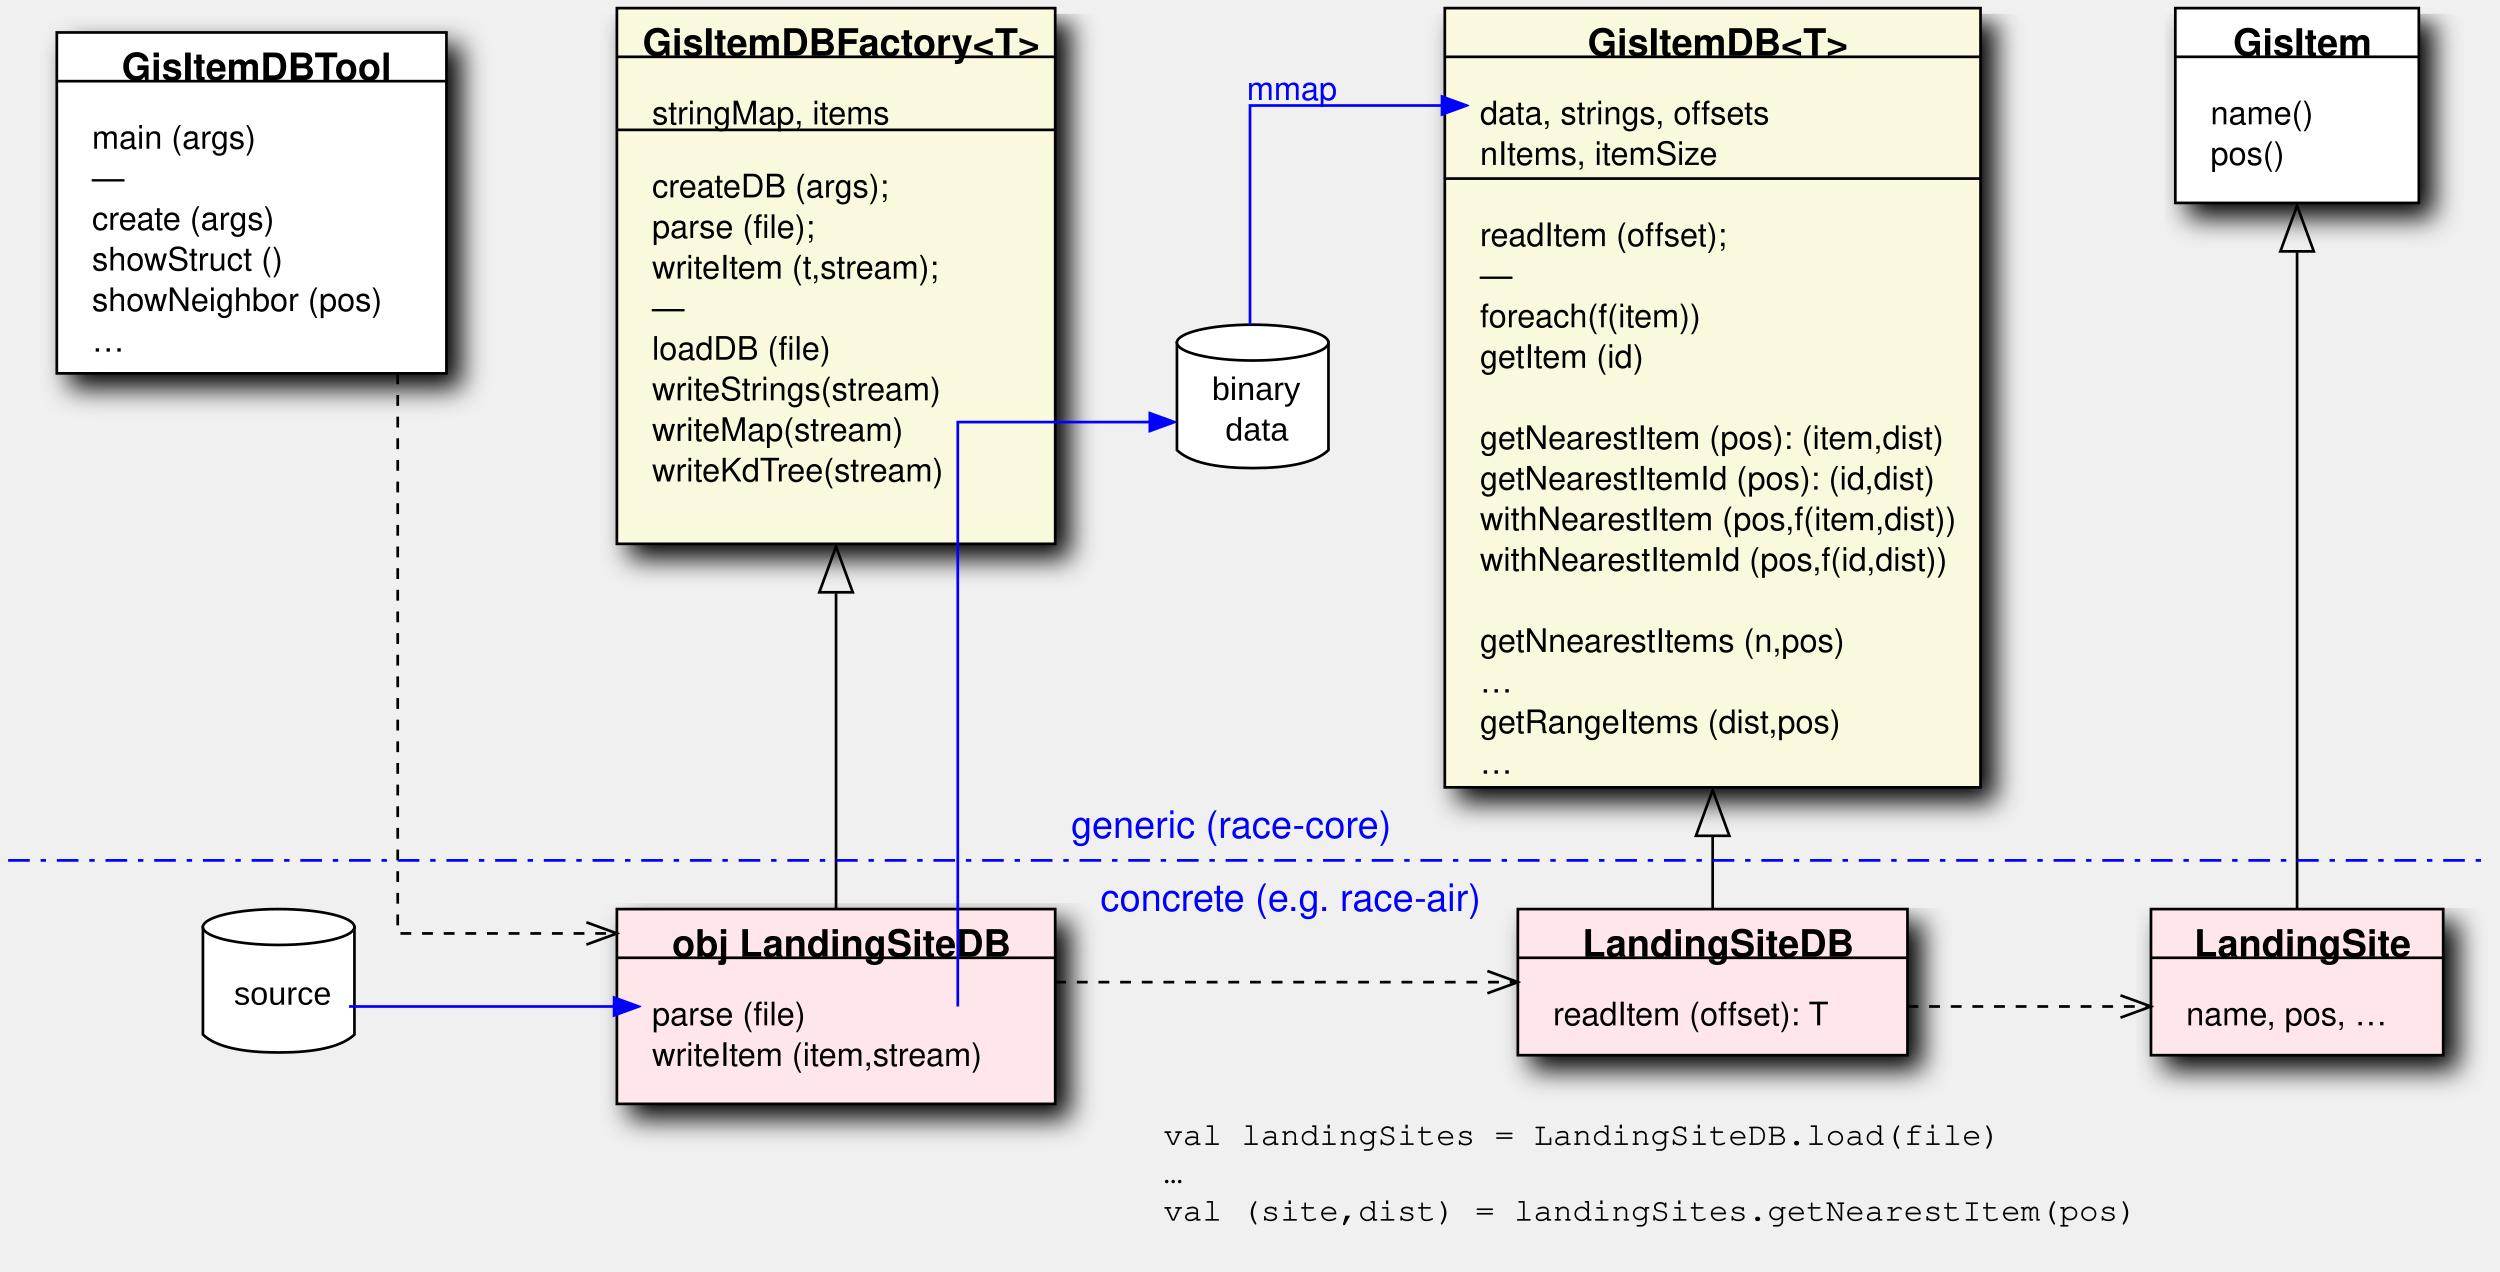
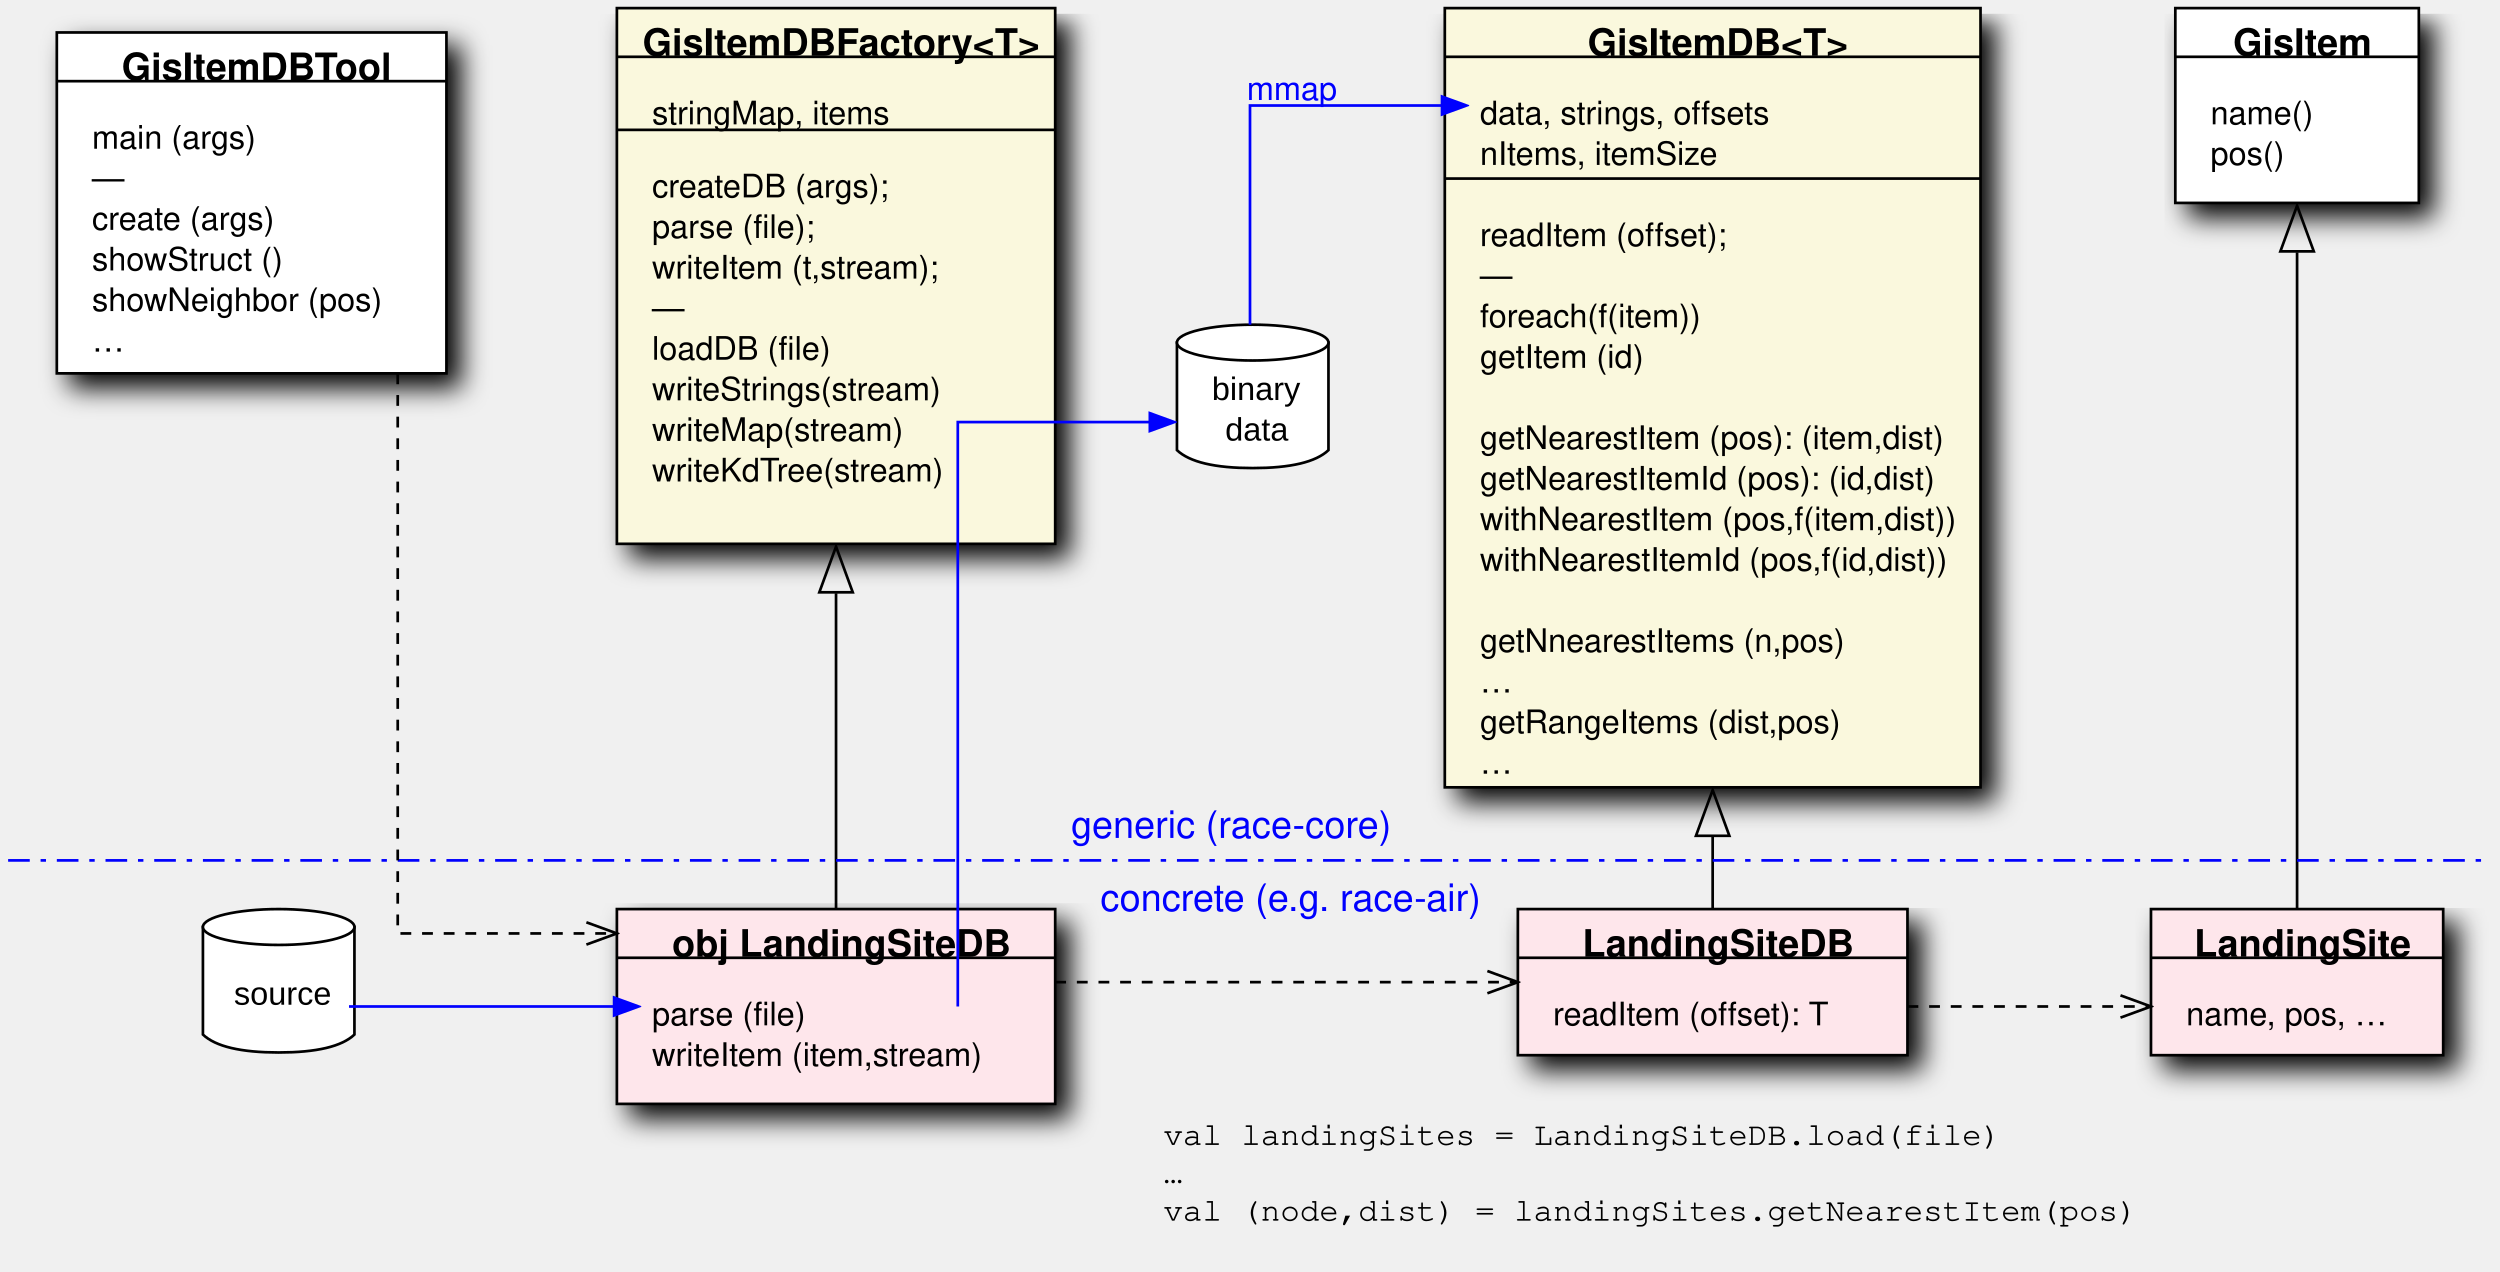
<svg xmlns="http://www.w3.org/2000/svg" width="100%" height="100%" version="1.1" viewBox="69 393 924 470">
  <defs>
    <filter id="shadow1" width="150%" height="150%">
      <feGaussianBlur in="SourceAlpha" result="blur" stdDeviation="5" />
      <feOffset dx="5" dy="5" in="blur" result="offsetBlur" />
      <feMerge>
        <feMergeNode in="offsetBlur" />
        <feMergeNode in="SourceGraphic" />
      </feMerge>
    </filter>
  </defs>
  <marker id="marker1" markerUnits="strokeWidth" orient="auto" refX="-17.259" refY="0" markerWidth="18.909" markerHeight="14.344" viewBox="-17.909 -7.172 18.909 14.344">
    <path d="M-16.909 -6.172 L0 0 L-16.909 6.172 Z " fill="none" stroke="#000000" stroke-opacity="1" />
  </marker>
  <marker id="marker2" markerUnits="strokeWidth" orient="auto" refX="-17.259" refY="0" markerWidth="18.909" markerHeight="14.344" viewBox="-17.909 -7.172 18.909 14.344">
    <path d="M-16.909 -6.172 L0 0 L-16.909 6.172 Z " fill="none" stroke="#000000" stroke-opacity="1" />
  </marker>
  <marker id="marker3" markerUnits="strokeWidth" orient="auto" refX="-17.259" refY="0" markerWidth="18.909" markerHeight="14.344" viewBox="-17.909 -7.172 18.909 14.344">
    <path d="M-16.909 -6.172 L0 0 L-16.909 6.172 Z " fill="none" stroke="#000000" stroke-opacity="1" />
  </marker>
  <marker id="marker4" markerUnits="strokeWidth" orient="auto" refX="-8.738" refY="0" markerWidth="11.018" markerHeight="8.584" viewBox="-10.018 -4.292 11.018 8.584">
    <path d="M-9.018 -3.292 L0 0 L-9.018 3.292 Z " fill="#0000FE" fill-opacity="1" stroke="#0000FE" stroke-opacity="1" />
  </marker>
  <marker id="marker5" markerUnits="strokeWidth" orient="auto" refX="-8.738" refY="0" markerWidth="11.018" markerHeight="8.584" viewBox="-10.018 -4.292 11.018 8.584">
    <path d="M-9.018 -3.292 L0 0 L-9.018 3.292 Z " fill="#0000FE" fill-opacity="1" stroke="#0000FE" stroke-opacity="1" />
  </marker>
  <marker id="marker6" markerUnits="strokeWidth" orient="auto" refX="-0.87" refY="0" markerWidth="13.272" markerHeight="10.23" viewBox="-12.272 -5.115 13.272 10.23">
    <path d="M-11.272 -4.115 L0 0 L-11.272 4.115" fill="none" stroke="#000000" stroke-opacity="1" />
  </marker>
  <marker id="marker7" markerUnits="strokeWidth" orient="auto" refX="-0.87" refY="0" markerWidth="13.272" markerHeight="10.23" viewBox="-12.272 -5.115 13.272 10.23">
    <path d="M-11.272 -4.115 L0 0 L-11.272 4.115" fill="none" stroke="#000000" stroke-opacity="1" />
  </marker>
  <marker id="marker8" markerUnits="strokeWidth" orient="auto" refX="-0.87" refY="0" markerWidth="13.272" markerHeight="10.23" viewBox="-12.272 -5.115 13.272 10.23">
    <path d="M-11.272 -4.115 L0 0 L-11.272 4.115" fill="none" stroke="#000000" stroke-opacity="1" />
  </marker>
  <marker id="marker9" markerUnits="strokeWidth" orient="auto" refX="-8.738" refY="0" markerWidth="11.018" markerHeight="8.584" viewBox="-10.018 -4.292 11.018 8.584">
    <path d="M-9.018 -3.292 L0 0 L-9.018 3.292 Z " fill="#0000FE" fill-opacity="1" stroke="#0000FE" stroke-opacity="1" />
  </marker>
  <g id="layer1">
    <rect x="297" y="396" width="162" height="198" opacity="1" stroke="#000000" stroke-opacity="1" stroke-width="1" stroke-linecap="butt" stroke-linejoin="miter" stroke-dasharray="none" fill="#FAF8DD" fill-opacity="1" filter="url(#shadow1)" />
    <text x="306.476" y="413.62" font-size="14" fill="#000000" fill-opacity="1" font-family="Helvetica" font-weight="bold" font-style="normal">GisItemDBFactory&lt;T&gt;</text>
    <rect x="603" y="396" width="198" height="288" opacity="1" stroke="#000000" stroke-opacity="1" stroke-width="1" stroke-linecap="butt" stroke-linejoin="miter" stroke-dasharray="none" fill="#FAF8DD" fill-opacity="1" filter="url(#shadow1)" />
    <text x="655.762" y="413.62" font-size="14" fill="#000000" fill-opacity="1" font-family="Helvetica" font-weight="bold" font-style="normal">GisItemDB&lt;T&gt;</text>
    <rect x="90" y="405" width="144" height="126" opacity="1" stroke="#000000" stroke-opacity="1" stroke-width="1" stroke-linecap="butt" stroke-linejoin="miter" stroke-dasharray="none" fill="#FFFFFF" fill-opacity="1" filter="url(#shadow1)" />
    <text x="113.957" y="422.62" font-size="14" fill="#000000" fill-opacity="1" font-family="Helvetica" font-weight="bold" font-style="normal">GisItemDBTool</text>
    <rect x="297" y="729" width="162" height="72" opacity="1" stroke="#000000" stroke-opacity="1" stroke-width="1" stroke-linecap="butt" stroke-linejoin="miter" stroke-dasharray="none" fill="#FEE6EB" fill-opacity="1" filter="url(#shadow1)" />
    <text x="317.393" y="746.62" font-size="14" fill="#000000" fill-opacity="1" font-family="Helvetica" font-weight="bold" font-style="normal">obj LandingSiteDB</text>
    <rect x="864" y="729" width="108" height="54" opacity="1" stroke="#000000" stroke-opacity="1" stroke-width="1" stroke-linecap="butt" stroke-linejoin="miter" stroke-dasharray="none" fill="#FEE6EB" fill-opacity="1" filter="url(#shadow1)" />
    <text x="879.945" y="746.62" font-size="14" fill="#000000" fill-opacity="1" font-family="Helvetica" font-weight="bold" font-style="normal">LandingSite</text>
    <rect x="630" y="729" width="144" height="54" opacity="1" stroke="#000000" stroke-opacity="1" stroke-width="1" stroke-linecap="butt" stroke-linejoin="miter" stroke-dasharray="none" fill="#FEE6EB" fill-opacity="1" filter="url(#shadow1)" />
    <text x="653.835" y="746.62" font-size="14" fill="#000000" fill-opacity="1" font-family="Helvetica" font-weight="bold" font-style="normal">LandingSiteDB</text>
    <g>
      <g>
        <g>
          <path d="M504 519.625 L504 559.375 Q511 566 532 566 Q553 566 560 559.375 L560 519.625 Z " opacity="1" stroke="#000000" stroke-opacity="1" stroke-width="1" stroke-linecap="butt" stroke-linejoin="miter" stroke-dasharray="none" fill="#FFFFFF" fill-opacity="1" />
          <text x="516.896" y="540.846" font-size="12" fill="#000000" fill-opacity="1" font-family="Arial" font-weight="normal" font-style="normal">binary
</text>
          <text x="521.827" y="555.846" font-size="12" fill="#000000" fill-opacity="1" font-family="Arial" font-weight="normal" font-style="normal">data</text>
          <ellipse cx="532" cy="519.625" rx="28" ry="6.625" opacity="1" stroke="#000000" stroke-opacity="1" stroke-width="1" stroke-linecap="butt" stroke-linejoin="miter" stroke-dasharray="none" fill="#FFFFFF" fill-opacity="1" />
        </g>
      </g>
    </g>
    <rect x="873" y="396" width="90" height="72" opacity="1" stroke="#000000" stroke-opacity="1" stroke-width="1" stroke-linecap="butt" stroke-linejoin="miter" stroke-dasharray="none" fill="#FFFFFF" fill-opacity="1" filter="url(#shadow1)" />
    <text x="894.324" y="413.62" font-size="14" fill="#000000" fill-opacity="1" font-family="Helvetica" font-weight="bold" font-style="normal">GisItem</text>
    <line x1="90" y1="423" x2="234" y2="423" opacity="1" stroke="#000000" stroke-opacity="1" stroke-width="1" stroke-linecap="butt" stroke-linejoin="miter" stroke-dasharray="none" />
    <line x1="297" y1="414" x2="459" y2="414" opacity="1" stroke="#000000" stroke-opacity="1" stroke-width="1" stroke-linecap="butt" stroke-linejoin="miter" stroke-dasharray="none" />
    <line x1="297" y1="747" x2="459" y2="747" opacity="1" stroke="#000000" stroke-opacity="1" stroke-width="1" stroke-linecap="butt" stroke-linejoin="miter" stroke-dasharray="none" />
    <line x1="603" y1="414" x2="801" y2="414" opacity="1" stroke="#000000" stroke-opacity="1" stroke-width="1" stroke-linecap="butt" stroke-linejoin="miter" stroke-dasharray="none" />
    <line x1="630" y1="747" x2="774" y2="747" opacity="1" stroke="#000000" stroke-opacity="1" stroke-width="1" stroke-linecap="butt" stroke-linejoin="miter" stroke-dasharray="none" />
    <text x="103" y="447.96" font-size="12" fill="#000000" fill-opacity="1" font-family="Helvetica" font-weight="normal" font-style="normal">main (args)
</text>
    <text x="103" y="462.96" font-size="12" fill="#000000" fill-opacity="1" font-family="Helvetica" font-weight="normal" font-style="normal">—
</text>
    <text x="103" y="477.96" font-size="12" fill="#000000" fill-opacity="1" font-family="Helvetica" font-weight="normal" font-style="normal">create (args)
</text>
    <text x="103" y="492.96" font-size="12" fill="#000000" fill-opacity="1" font-family="Helvetica" font-weight="normal" font-style="normal">showStruct ()
</text>
    <text x="103" y="507.96" font-size="12" fill="#000000" fill-opacity="1" font-family="Helvetica" font-weight="normal" font-style="normal">showNeighbor (pos)
</text>
    <text x="103" y="522.96" font-size="12" fill="#000000" fill-opacity="1" font-family="Helvetica" font-weight="normal" font-style="normal">…</text>
    <text x="310" y="465.96" font-size="12" fill="#000000" fill-opacity="1" font-family="Helvetica" font-weight="normal" font-style="normal">createDB (args);
</text>
    <text x="310" y="480.96" font-size="12" fill="#000000" fill-opacity="1" font-family="Helvetica" font-weight="normal" font-style="normal">parse (file);
</text>
    <text x="310" y="495.96" font-size="12" fill="#000000" fill-opacity="1" font-family="Helvetica" font-weight="normal" font-style="normal">writeItem (t,stream);
</text>
    <text x="310" y="510.96" font-size="12" fill="#000000" fill-opacity="1" font-family="Helvetica" font-weight="normal" font-style="normal">—
</text>
    <text x="310" y="525.96" font-size="12" fill="#000000" fill-opacity="1" font-family="Helvetica" font-weight="normal" font-style="normal">loadDB (file)
</text>
    <text x="310" y="540.96" font-size="12" fill="#000000" fill-opacity="1" font-family="Helvetica" font-weight="normal" font-style="normal">writeStrings(stream)
</text>
    <text x="310" y="555.96" font-size="12" fill="#000000" fill-opacity="1" font-family="Helvetica" font-weight="normal" font-style="normal">writeMap(stream)
</text>
    <text x="310" y="570.96" font-size="12" fill="#000000" fill-opacity="1" font-family="Helvetica" font-weight="normal" font-style="normal">writeKdTree(stream)</text>
    <text x="616" y="483.96" font-size="12" fill="#000000" fill-opacity="1" font-family="Helvetica" font-weight="normal" font-style="normal">readItem (offset);
</text>
    <text x="616" y="498.96" font-size="12" fill="#000000" fill-opacity="1" font-family="Helvetica" font-weight="normal" font-style="normal">—
</text>
    <text x="616" y="513.96" font-size="12" fill="#000000" fill-opacity="1" font-family="Helvetica" font-weight="normal" font-style="normal">foreach(f(item))
</text>
    <text x="616" y="528.96" font-size="12" fill="#000000" fill-opacity="1" font-family="Helvetica" font-weight="normal" font-style="normal">getItem (id)
</text>
    <text x="616" y="543.96" font-size="12" fill="#000000" fill-opacity="1" font-family="Helvetica" font-weight="normal" font-style="normal">
</text>
    <text x="616" y="558.96" font-size="12" fill="#000000" fill-opacity="1" font-family="Helvetica" font-weight="normal" font-style="normal">getNearestItem (pos): (item,dist)
</text>
    <text x="616" y="573.96" font-size="12" fill="#000000" fill-opacity="1" font-family="Helvetica" font-weight="normal" font-style="normal">getNearestItemId (pos): (id,dist)
</text>
    <text x="616" y="588.96" font-size="12" fill="#000000" fill-opacity="1" font-family="Helvetica" font-weight="normal" font-style="normal">withNearestItem (pos,f(item,dist))
</text>
    <text x="616" y="603.96" font-size="12" fill="#000000" fill-opacity="1" font-family="Helvetica" font-weight="normal" font-style="normal">withNearestItemId (pos,f(id,dist))
</text>
    <text x="616" y="618.96" font-size="12" fill="#000000" fill-opacity="1" font-family="Helvetica" font-weight="normal" font-style="normal">
</text>
    <text x="616" y="633.96" font-size="12" fill="#000000" fill-opacity="1" font-family="Helvetica" font-weight="normal" font-style="normal">getNnearestItems (n,pos)
</text>
    <text x="616" y="648.96" font-size="12" fill="#000000" fill-opacity="1" font-family="Helvetica" font-weight="normal" font-style="normal">…
</text>
    <text x="616" y="663.96" font-size="12" fill="#000000" fill-opacity="1" font-family="Helvetica" font-weight="normal" font-style="normal">getRangeItems (dist,pos)
</text>
    <text x="616" y="678.96" font-size="12" fill="#000000" fill-opacity="1" font-family="Helvetica" font-weight="normal" font-style="normal">…
</text>
    <text x="616" y="438.96" font-size="12" fill="#000000" fill-opacity="1" font-family="Helvetica" font-weight="normal" font-style="normal">data, strings, offsets
</text>
    <text x="616" y="453.96" font-size="12" fill="#000000" fill-opacity="1" font-family="Helvetica" font-weight="normal" font-style="normal">nItems, itemSize</text>
    <line x1="603" y1="459" x2="801" y2="459" opacity="1" stroke="#000000" stroke-opacity="1" stroke-width="1" stroke-linecap="butt" stroke-linejoin="miter" stroke-dasharray="none" />
    <text x="643" y="771.96" font-size="12" fill="#000000" fill-opacity="1" font-family="Helvetica" font-weight="normal" font-style="normal">readItem (offset): T</text>
    <text x="310" y="771.96" font-size="12" fill="#000000" fill-opacity="1" font-family="Helvetica" font-weight="normal" font-style="normal">parse (file)
</text>
    <text x="310" y="786.96" font-size="12" fill="#000000" fill-opacity="1" font-family="Helvetica" font-weight="normal" font-style="normal">writeItem (item,stream)</text>
    <text x="310" y="438.96" font-size="12" fill="#000000" fill-opacity="1" font-family="Helvetica" font-weight="normal" font-style="normal">stringMap, items</text>
    <line x1="297" y1="441" x2="459" y2="441" opacity="1" stroke="#000000" stroke-opacity="1" stroke-width="1" stroke-linecap="butt" stroke-linejoin="miter" stroke-dasharray="none" />
    <line x1="378" y1="729" x2="378" y2="612.259" marker-end="url(#marker1)" opacity="1" stroke="#000000" stroke-opacity="1" stroke-width="1" stroke-linecap="butt" stroke-linejoin="miter" stroke-dasharray="none" />
    <line x1="702" y1="729" x2="702" y2="702.259" marker-end="url(#marker2)" opacity="1" stroke="#000000" stroke-opacity="1" stroke-width="1" stroke-linecap="butt" stroke-linejoin="miter" stroke-dasharray="none" />
    <text x="886" y="438.96" font-size="12" fill="#000000" fill-opacity="1" font-family="Helvetica" font-weight="normal" font-style="normal">name()
</text>
    <text x="886" y="453.96" font-size="12" fill="#000000" fill-opacity="1" font-family="Helvetica" font-weight="normal" font-style="normal">pos()</text>
    <line x1="873" y1="414" x2="963" y2="414" opacity="1" stroke="#000000" stroke-opacity="1" stroke-width="1" stroke-linecap="butt" stroke-linejoin="miter" stroke-dasharray="none" />
    <text x="877" y="771.96" font-size="12" fill="#000000" fill-opacity="1" font-family="Helvetica" font-weight="normal" font-style="normal">name, pos, …</text>
    <line x1="864" y1="747" x2="972" y2="747" opacity="1" stroke="#000000" stroke-opacity="1" stroke-width="1" stroke-linecap="butt" stroke-linejoin="miter" stroke-dasharray="none" />
    <line x1="918" y1="729" x2="918" y2="486.259" marker-end="url(#marker3)" opacity="1" stroke="#000000" stroke-opacity="1" stroke-width="1" stroke-linecap="butt" stroke-linejoin="miter" stroke-dasharray="none" />
    <g>
      <g>
        <g>
          <path d="M144 735.625 L144 775.375 Q151 782 172 782 Q193 782 200 775.375 L200 735.625 Z " opacity="1" stroke="#000000" stroke-opacity="1" stroke-width="1" stroke-linecap="butt" stroke-linejoin="miter" stroke-dasharray="none" fill="#FFFFFF" fill-opacity="1" />
          <text x="155.464" y="764.346" font-size="12" fill="#000000" fill-opacity="1" font-family="Arial" font-weight="normal" font-style="normal">source</text>
          <ellipse cx="172" cy="735.625" rx="28" ry="6.625" opacity="1" stroke="#000000" stroke-opacity="1" stroke-width="1" stroke-linecap="butt" stroke-linejoin="miter" stroke-dasharray="none" fill="#FFFFFF" fill-opacity="1" />
        </g>
      </g>
    </g>
    <line x1="198" y1="765" x2="296.262" y2="765" marker-end="url(#marker4)" opacity="1" stroke="#0000FE" stroke-opacity="1" stroke-width="1" stroke-linecap="butt" stroke-linejoin="miter" stroke-dasharray="none" />
    <path d="M531 513 L531 432 L602.262 432" marker-end="url(#marker5)" opacity="1" stroke="#0000FE" stroke-opacity="1" stroke-width="1" stroke-linecap="butt" stroke-linejoin="miter" stroke-dasharray="none" fill-opacity="0" />
    <text x="529.83" y="429.96" font-size="12" fill="#0000FE" fill-opacity="1" font-family="Helvetica" font-weight="normal" font-style="normal">mmap</text>
    <line x1="72" y1="711" x2="990" y2="711" opacity="1" stroke="#0000FE" stroke-opacity="1" stroke-width="1" stroke-linecap="butt" stroke-linejoin="miter" stroke-dasharray="8,4,2,4" />
    <line x1="774" y1="765" x2="863.13" y2="765" marker-end="url(#marker6)" opacity="1" stroke="#000000" stroke-opacity="1" stroke-width="1" stroke-linecap="butt" stroke-linejoin="miter" stroke-dasharray="4,4" />
    <line x1="459" y1="756" x2="629.13" y2="756" marker-end="url(#marker7)" opacity="1" stroke="#000000" stroke-opacity="1" stroke-width="1" stroke-linecap="butt" stroke-linejoin="miter" stroke-dasharray="4,4" />
    <path d="M216 531 L216 738 L296.13 738" marker-end="url(#marker8)" opacity="1" stroke="#000000" stroke-opacity="1" stroke-width="1" stroke-linecap="butt" stroke-linejoin="miter" stroke-dasharray="4,4" fill-opacity="0" />
    <text x="464.869" y="702.7" font-size="14" fill="#0000FE" fill-opacity="1" font-family="Helvetica" font-weight="normal" font-style="normal">generic (race-core)</text>
    <text x="475.697" y="729.7" font-size="14" fill="#0000FE" fill-opacity="1" font-family="Helvetica" font-weight="normal" font-style="normal">concrete (e.g. race-air)</text>
    <text x="499" y="816.153" font-size="12" fill="#000000" fill-opacity="1" font-family="Courier" font-weight="normal" font-style="normal">val landingSites = LandingSiteDB.load(file)
</text>
    <text x="499" y="830.153" font-size="12" fill="#000000" fill-opacity="1" font-family="Courier" font-weight="normal" font-style="normal">…
</text>
-     <text x="499" y="844.153" font-size="12" fill="#000000" fill-opacity="1" font-family="Courier" font-weight="normal" font-style="normal">val (site,dist) = landingSites.getNearestItem(pos)</text>
+     <text x="499" y="844.153" font-size="12" fill="#000000" fill-opacity="1" font-family="Courier" font-weight="normal" font-style="normal">val (node,dist) = landingSites.getNearestItem(pos)</text>
    <path d="M423 765 L423 549 L494.262 549" marker-end="url(#marker9)" opacity="1" stroke="#0000FE" stroke-opacity="1" stroke-width="1" stroke-linecap="butt" stroke-linejoin="miter" stroke-dasharray="none" fill-opacity="0" />
  </g>
</svg>
